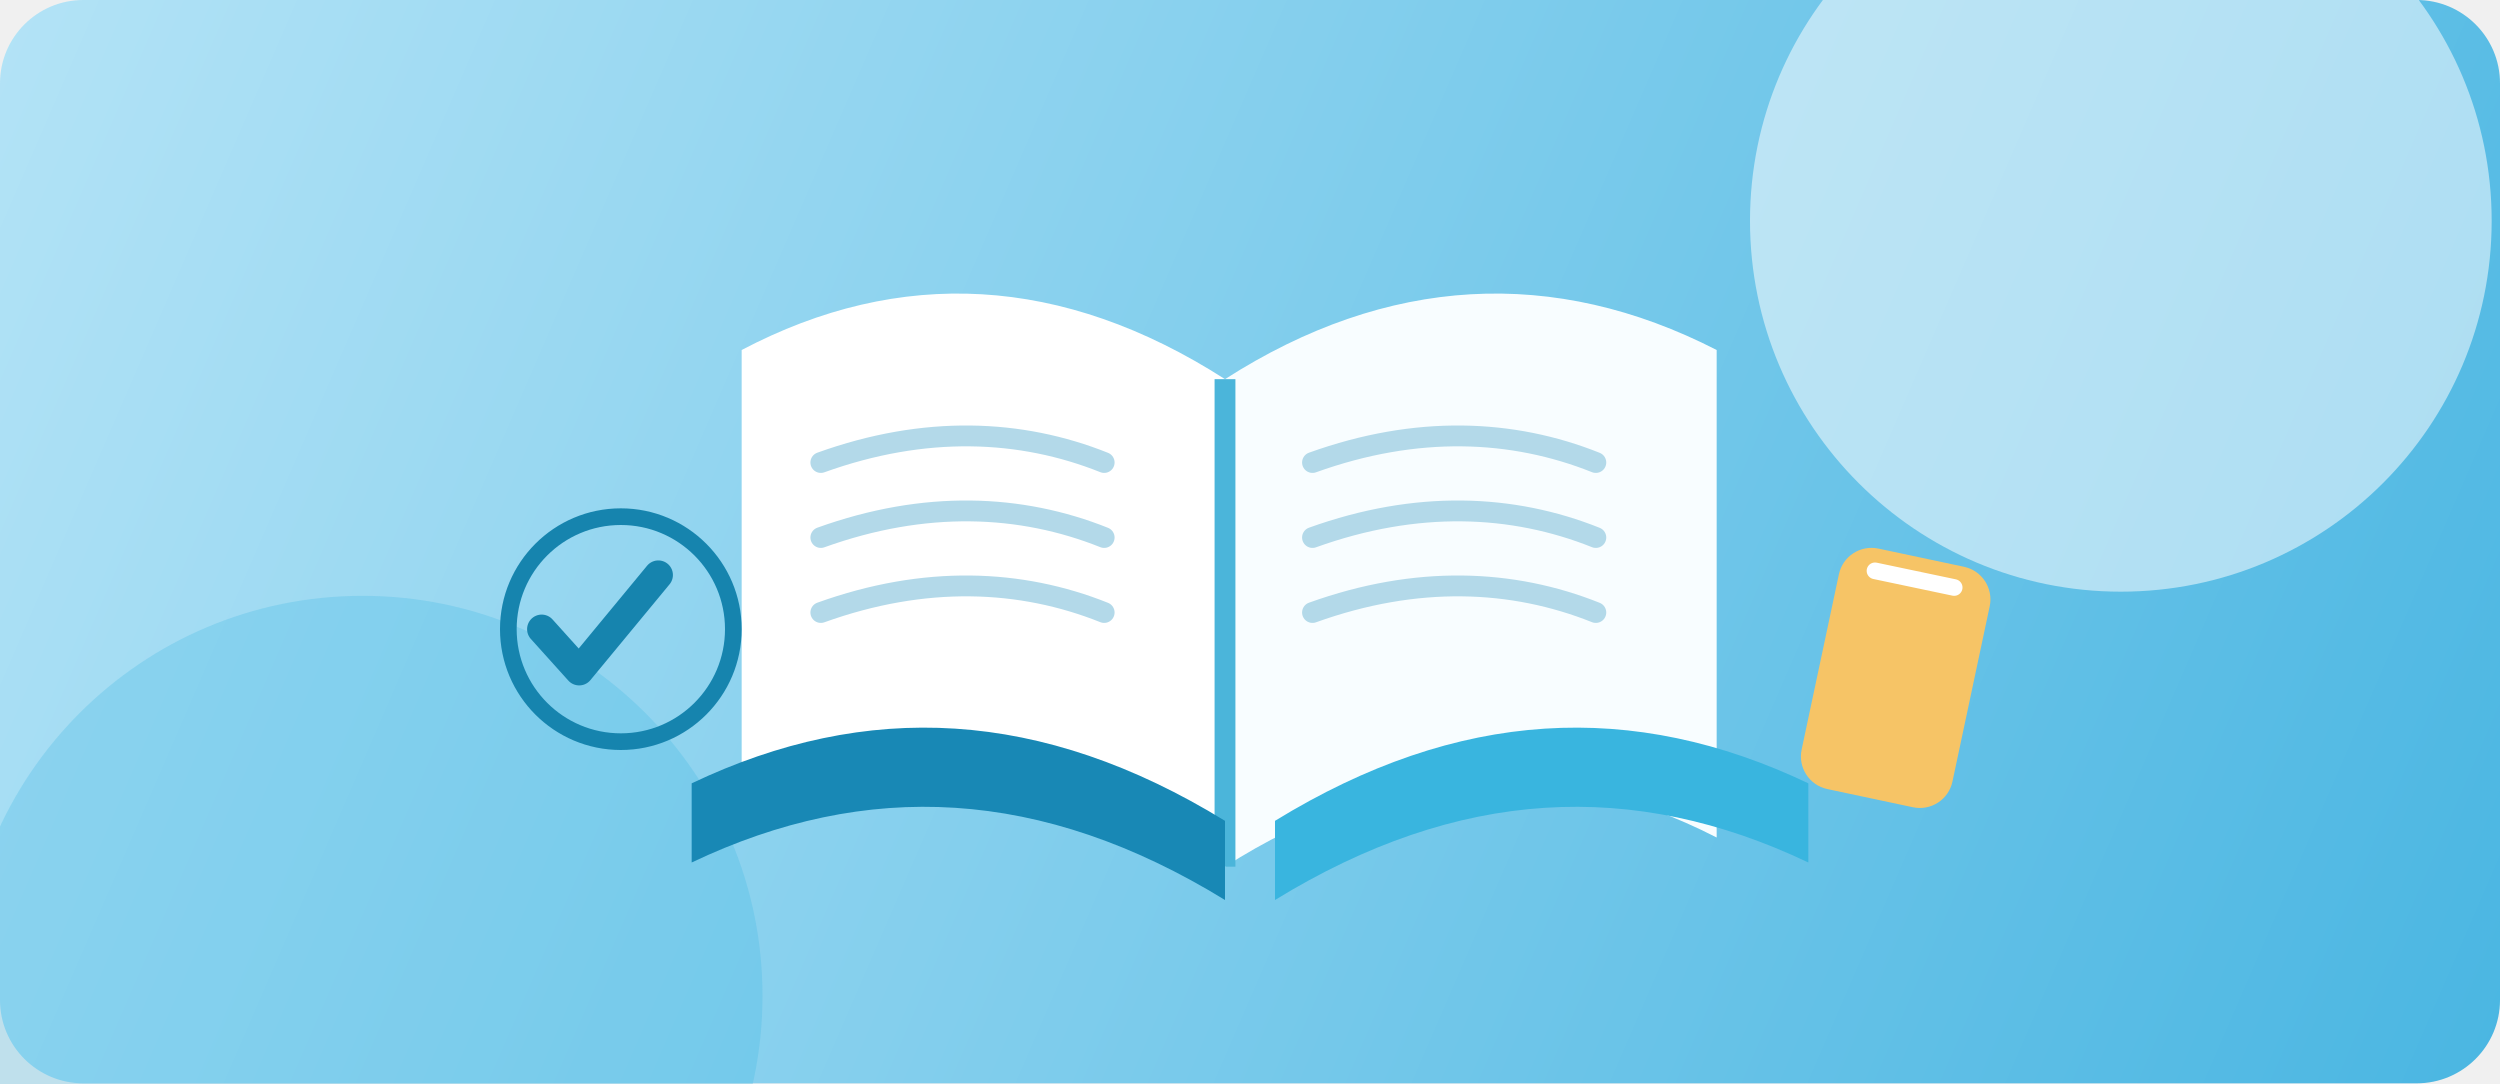
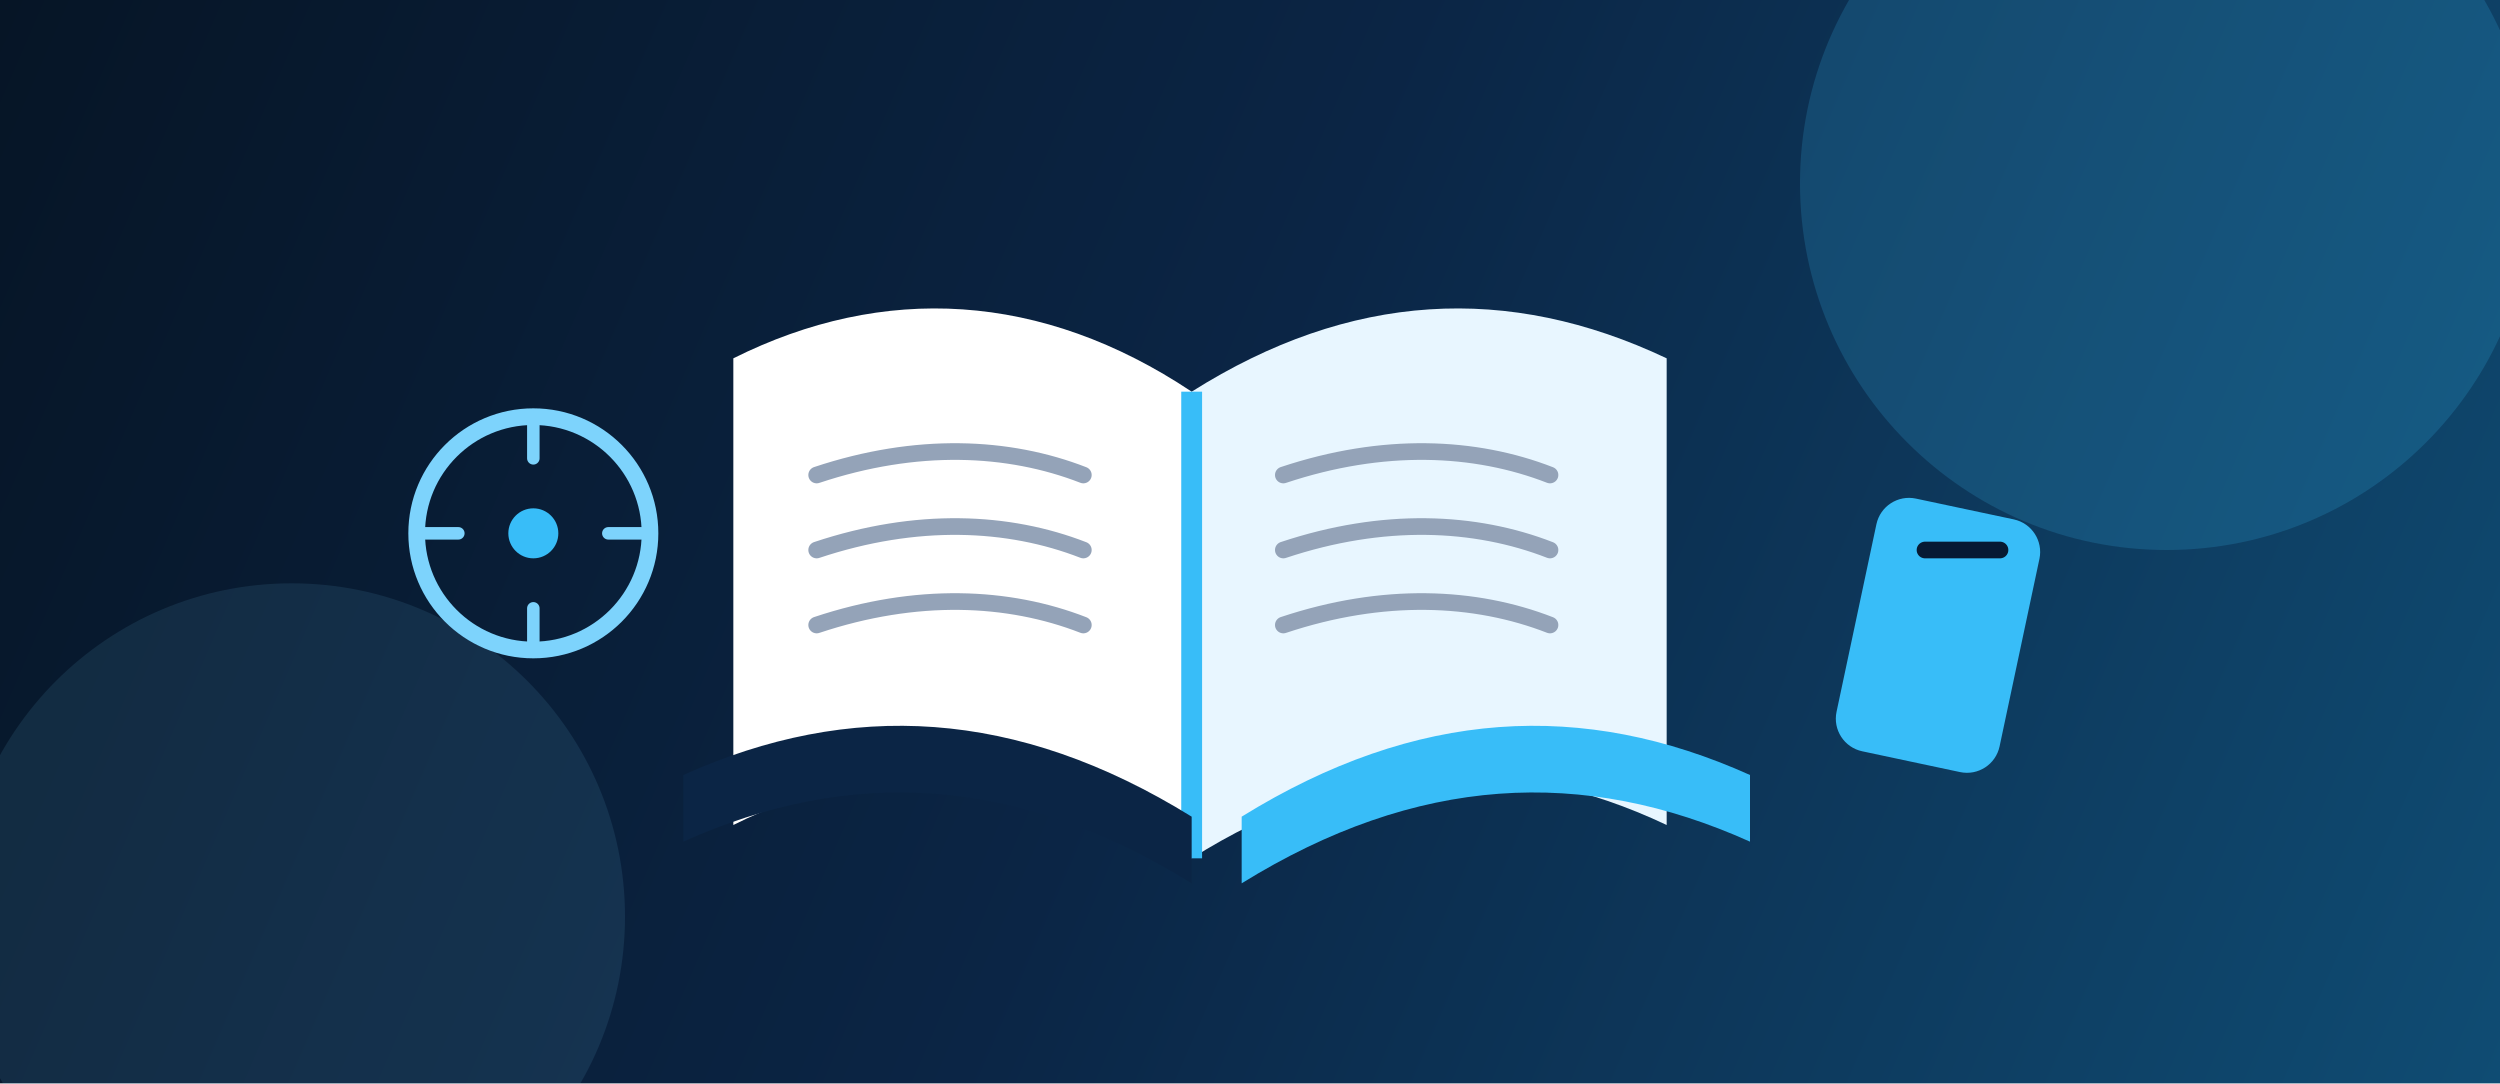
<svg xmlns="http://www.w3.org/2000/svg" viewBox="0 0 600 260" fill="none">
  <defs>
-     <linearGradient id="bg" x1="0" y1="0" x2="600" y2="260" gradientUnits="userSpaceOnUse">
-       <stop stop-color="#b3e3f6" />
-       <stop offset="1" stop-color="#4ab6e2" />
+     <linearGradient id="subjects-bg" x1="0" y1="0" x2="600" y2="260" gradientUnits="userSpaceOnUse">
+       <stop stop-color="#061526" />
+       <stop offset=".48" stop-color="#0B2545" />
+       <stop offset="1" stop-color="#0F4C73" />
    </linearGradient>
  </defs>
-   <rect width="600" height="260" rx="20" fill="url(#bg)" />
-   <circle cx="509" cy="53" r="89" fill="#fff" fill-opacity=".52" />
-   <circle cx="87" cy="239" r="96" fill="#43b6e2" fill-opacity=".28" />
-   <path d="M178 84c38-20 77-18 116 7v117c-39-25-78-27-116-7V84Z" fill="#fff" />
-   <path d="M294 91c39-25 79-27 118-7v117c-39-20-79-18-118 7V91Z" fill="#f8fdff" />
-   <path d="M294 91v117" stroke="#4bb5da" stroke-width="5" />
-   <path d="M197 111c25-9 48-8 68 0M197 129c25-9 48-8 68 0M197 147c25-9 48-8 68 0M315 111c25-9 48-8 68 0M315 129c25-9 48-8 68 0M315 147c25-9 48-8 68 0" stroke="#b3d9e9" stroke-width="5" stroke-linecap="round" />
-   <path d="M166 188c42-20 84-18 128 9v19c-44-27-86-29-128-9v-19Z" fill="#1888b5" />
-   <path d="M306 197c44-27 86-29 128-9v19c-42-20-84-18-128 9v-19Z" fill="#39b5df" />
-   <rect x="443" y="130" width="37" height="59" rx="8" fill="#f6c466" transform="rotate(12 443 130)" />
-   <path d="m450 137 19 4" stroke="#fff" stroke-width="4" stroke-linecap="round" />
-   <path d="m130 151 9 10 19-23" stroke="#1684ae" stroke-width="7" stroke-linecap="round" stroke-linejoin="round" />
-   <circle cx="149" cy="151" r="27" stroke="#1684ae" stroke-width="4" />
+   <rect width="600" height="260" fill="url(#subjects-bg)" />
+   <circle cx="520" cy="44" r="88" fill="#38BDF8" fill-opacity=".18" />
+   <circle cx="70" cy="220" r="80" fill="#7DD3FC" fill-opacity=".1" />
+   <path d="M176 86c36-18 74-16 110 8v112c-36-24-74-26-110-8V86Z" fill="#fff" />
+   <path d="M286 94c38-24 76-26 114-8v112c-38-18-76-16-114 8V94Z" fill="#E8F6FF" />
+   <path d="M286 94v112" stroke="#38BDF8" stroke-width="5" />
+   <path d="M196 114c24-8 46-7 64 0M196 132c24-8 46-7 64 0M196 150c24-8 46-7 64 0M308 114c24-8 46-7 64 0M308 132c24-8 46-7 64 0M308 150c24-8 46-7 64 0" stroke="#94A3B8" stroke-width="4" stroke-linecap="round" />
+   <path d="M164 186c40-18 80-16 122 10v16c-42-26-82-28-122-10v-16Z" fill="#0B2545" />
+   <path d="M298 196c42-26 82-28 122-10v16c-40-18-80-16-122 10v-16Z" fill="#38BDF8" />
+   <circle cx="128" cy="128" r="28" stroke="#7DD3FC" stroke-width="4" />
+   <circle cx="128" cy="128" r="6" fill="#38BDF8" />
+   <path d="M128 100v10M128 146v10M100 128h10M146 128h10" stroke="#7DD3FC" stroke-width="3" stroke-linecap="round" />
+   <rect x="452" y="118" width="40" height="62" rx="8" fill="#38BDF8" transform="rotate(12 452 118)" />
+   <path d="M462 132h18" stroke="#071A33" stroke-width="4" stroke-linecap="round" />
</svg>
